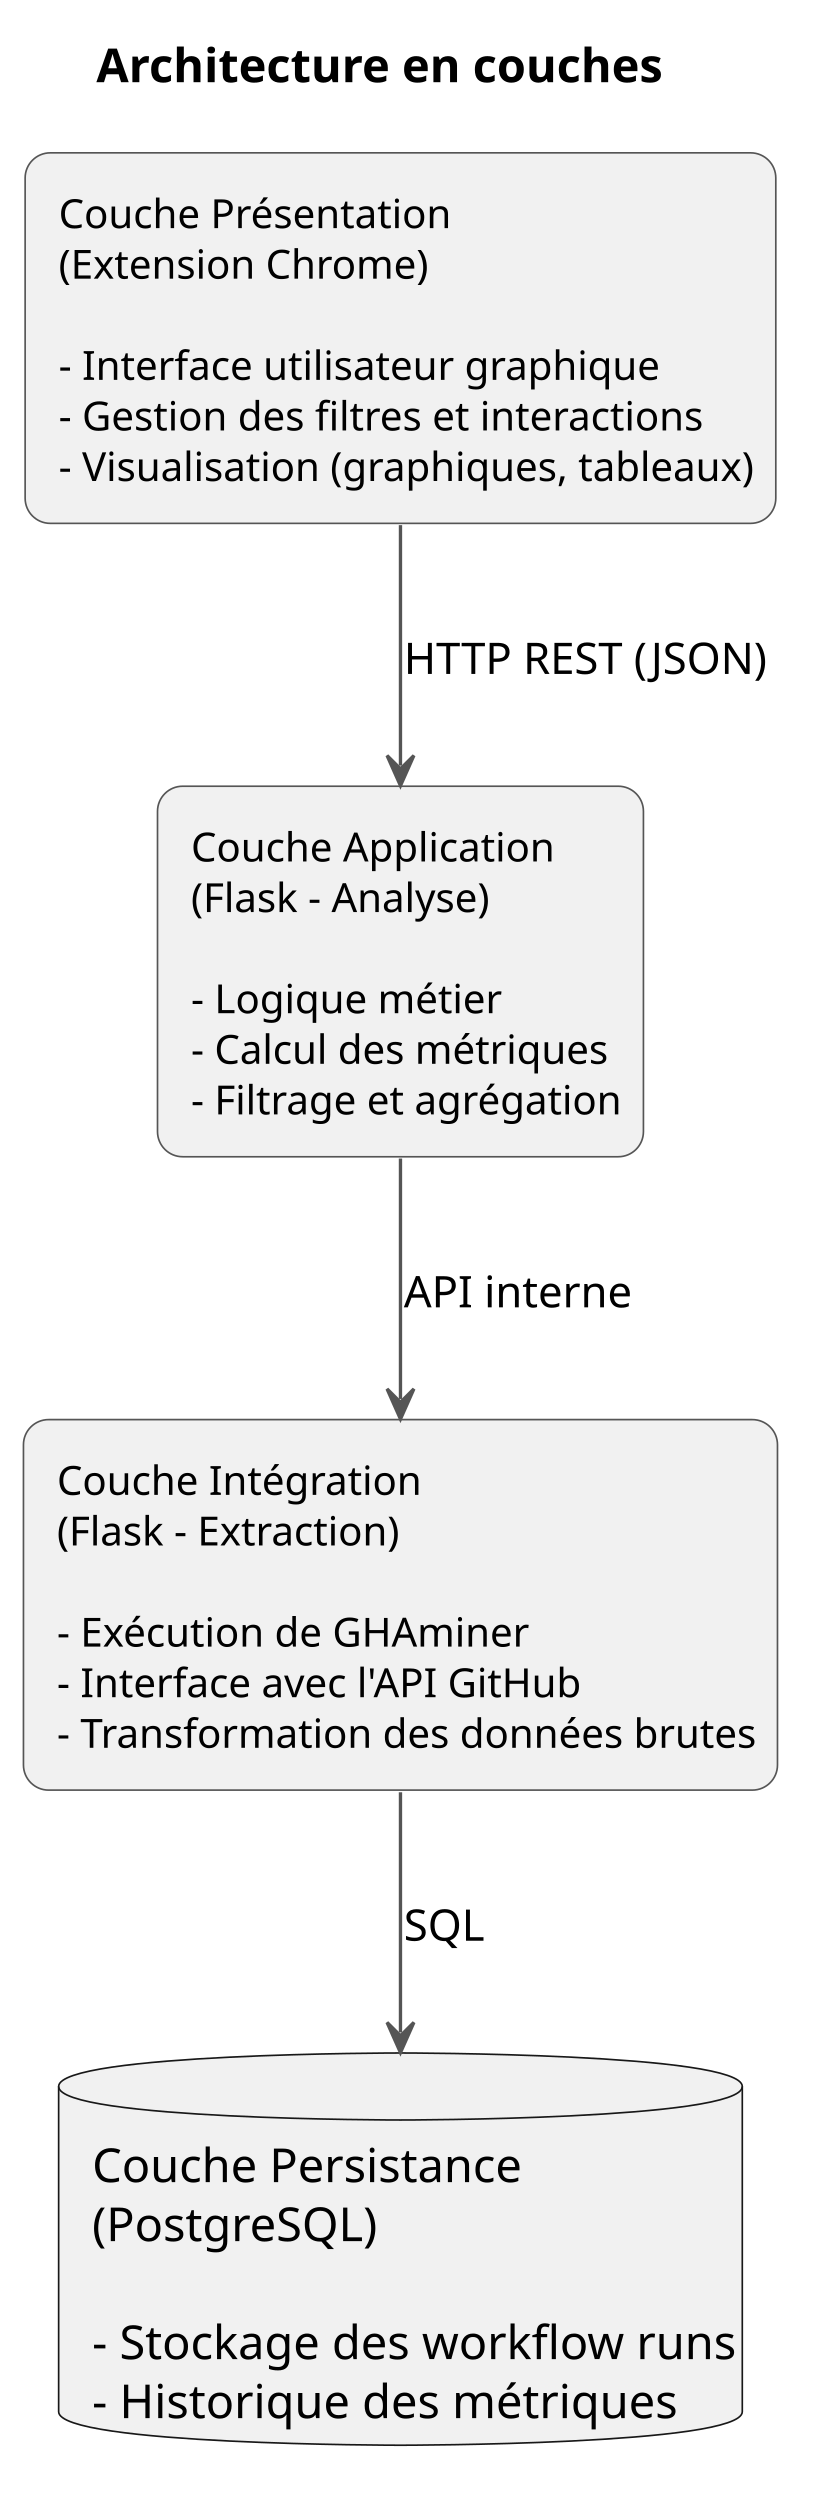
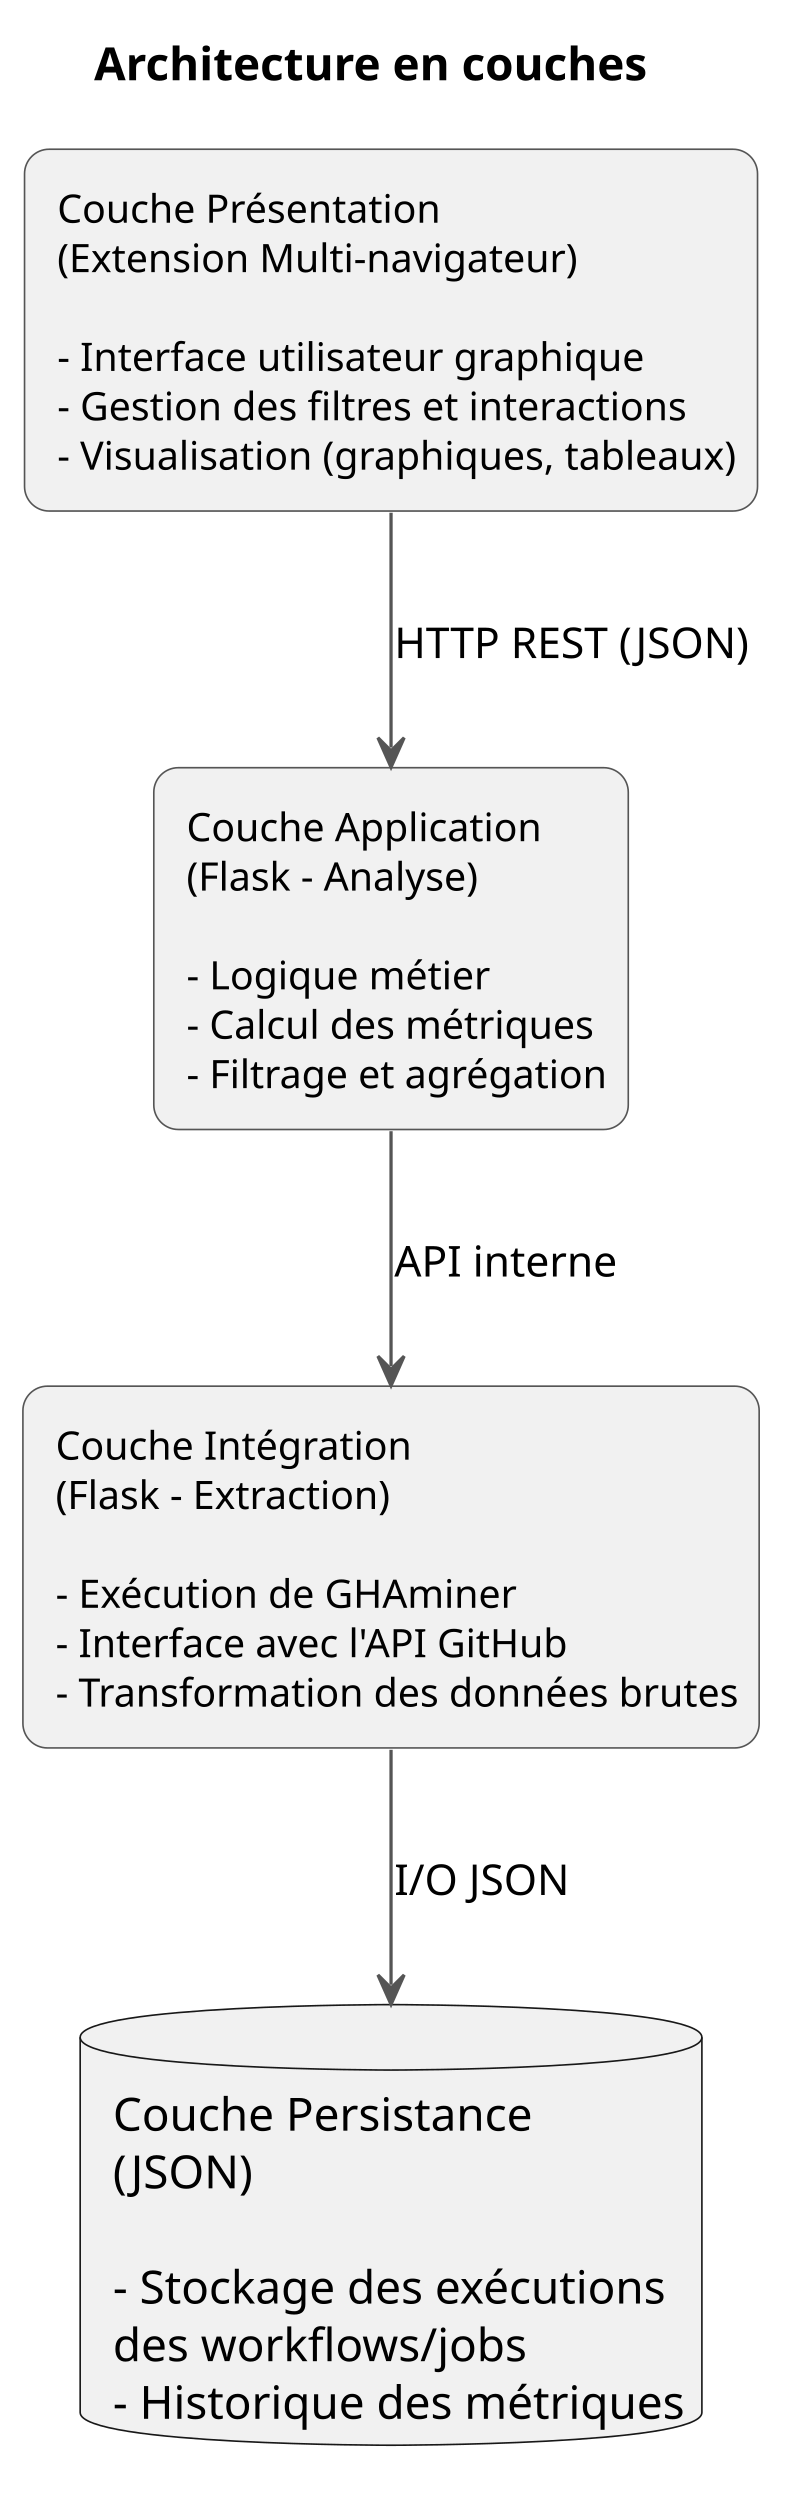
- <svg xmlns="http://www.w3.org/2000/svg" contentStyleType="text/css" height="746px" preserveAspectRatio="none" style="width:244px;height:746px;background:#FFFFFF;" version="1.1" viewBox="0 0 244 746" width="244px" zoomAndPan="magnify">
+ <svg xmlns="http://www.w3.org/2000/svg" contentStyleType="text/css" height="764px" preserveAspectRatio="none" style="width:244px;height:764px;background:#FFFFFF;" version="1.1" viewBox="0 0 244 764" width="244px" zoomAndPan="magnify">
  <defs />
  <g>
    <text fill="#000000" font-family="sans-serif" font-size="14" font-weight="bold" lengthAdjust="spacing" textLength="173" x="28.75" y="24.533">Architecture en couches</text>
    <g id="elem_Pres">
      <rect fill="#F1F1F1" height="110.562" rx="7.5" ry="7.5" style="stroke:#555555;stroke-width:0.5;" width="224" x="7.5" y="45.609" />
      <text fill="#000000" font-family="sans-serif" font-size="12" lengthAdjust="spacing" textLength="116" x="17.5" y="68.066">Couche Présentation</text>
-       <text fill="#000000" font-family="sans-serif" font-size="12" lengthAdjust="spacing" textLength="110" x="17.5" y="83.16">(Extension Chrome)</text>
+       <text fill="#000000" font-family="sans-serif" font-size="12" lengthAdjust="spacing" textLength="151" x="17.5" y="83.16">(Extension Multi-navigateur)</text>
      <text fill="#000000" font-family="sans-serif" font-size="12" lengthAdjust="spacing" textLength="3" x="17.5" y="98.254"> </text>
      <text fill="#000000" font-family="sans-serif" font-size="12" lengthAdjust="spacing" textLength="170" x="17.5" y="113.348">- Interface utilisateur graphique</text>
      <text fill="#000000" font-family="sans-serif" font-size="12" lengthAdjust="spacing" textLength="187" x="17.5" y="128.441">- Gestion des filtres et interactions</text>
      <text fill="#000000" font-family="sans-serif" font-size="12" lengthAdjust="spacing" textLength="204" x="17.5" y="143.535">- Visualisation (graphiques, tableaux)</text>
    </g>
    <g id="elem_App">
      <rect fill="#F1F1F1" height="110.562" rx="7.5" ry="7.5" style="stroke:#555555;stroke-width:0.5;" width="145" x="47" y="234.609" />
      <text fill="#000000" font-family="sans-serif" font-size="12" lengthAdjust="spacing" textLength="106" x="57" y="257.066">Couche Application</text>
      <text fill="#000000" font-family="sans-serif" font-size="12" lengthAdjust="spacing" textLength="91" x="57" y="272.16">(Flask - Analyse)</text>
      <text fill="#000000" font-family="sans-serif" font-size="12" lengthAdjust="spacing" textLength="3" x="57" y="287.254"> </text>
      <text fill="#000000" font-family="sans-serif" font-size="12" lengthAdjust="spacing" textLength="90" x="57" y="302.348">- Logique métier</text>
      <text fill="#000000" font-family="sans-serif" font-size="12" lengthAdjust="spacing" textLength="125" x="57" y="317.441">- Calcul des métriques</text>
      <text fill="#000000" font-family="sans-serif" font-size="12" lengthAdjust="spacing" textLength="123" x="57" y="332.535">- Filtrage et agrégation</text>
    </g>
    <g id="elem_Intg">
      <rect fill="#F1F1F1" height="110.562" rx="7.5" ry="7.5" style="stroke:#555555;stroke-width:0.5;" width="225" x="7" y="423.609" />
      <text fill="#000000" font-family="sans-serif" font-size="12" lengthAdjust="spacing" textLength="104" x="17" y="446.066">Couche Intégration</text>
      <text fill="#000000" font-family="sans-serif" font-size="12" lengthAdjust="spacing" textLength="101" x="17" y="461.16">(Flask - Extraction)</text>
      <text fill="#000000" font-family="sans-serif" font-size="12" lengthAdjust="spacing" textLength="3" x="17" y="476.254"> </text>
      <text fill="#000000" font-family="sans-serif" font-size="12" lengthAdjust="spacing" textLength="137" x="17" y="491.348">- Exécution de GHAminer</text>
      <text fill="#000000" font-family="sans-serif" font-size="12" lengthAdjust="spacing" textLength="149" x="17" y="506.441">- Interface avec l'API GitHub</text>
      <text fill="#000000" font-family="sans-serif" font-size="12" lengthAdjust="spacing" textLength="205" x="17" y="521.535">- Transformation des données brutes</text>
    </g>
    <g id="elem_DB">
-       <path d="M17.5,622.609 C17.5,612.609 119.5,612.609 119.5,612.609 C119.5,612.609 221.5,612.609 221.5,622.609 L221.5,719.656 C221.5,729.656 119.5,729.656 119.5,729.656 C119.5,729.656 17.5,729.656 17.5,719.656 L17.5,622.609 " fill="#F1F1F1" style="stroke:#181818;stroke-width:0.5;" />
-       <path d="M17.5,622.609 C17.5,632.609 119.5,632.609 119.5,632.609 C119.5,632.609 221.5,632.609 221.5,622.609 " fill="none" style="stroke:#181818;stroke-width:0.5;" />
-       <text fill="#000000" font-family="sans-serif" font-size="14" lengthAdjust="spacing" textLength="127" x="27.5" y="651.143">Couche Persistance</text>
-       <text fill="#000000" font-family="sans-serif" font-size="14" lengthAdjust="spacing" textLength="87" x="27.5" y="668.752">(PostgreSQL)</text>
-       <text fill="#000000" font-family="sans-serif" font-size="14" lengthAdjust="spacing" textLength="4" x="27.5" y="686.361"> </text>
-       <text fill="#000000" font-family="sans-serif" font-size="14" lengthAdjust="spacing" textLength="184" x="27.5" y="703.971">- Stockage des workflow runs</text>
-       <text fill="#000000" font-family="sans-serif" font-size="14" lengthAdjust="spacing" textLength="165" x="27.5" y="721.58">- Historique des métriques</text>
+       <path d="M24.5,622.609 C24.5,612.609 119.5,612.609 119.5,612.609 C119.5,612.609 214.5,612.609 214.5,622.609 L214.5,737.266 C214.5,747.266 119.5,747.266 119.5,747.266 C119.5,747.266 24.5,747.266 24.5,737.266 L24.5,622.609 " fill="#F1F1F1" style="stroke:#181818;stroke-width:0.5;" />
+       <path d="M24.5,622.609 C24.5,632.609 119.5,632.609 119.5,632.609 C119.5,632.609 214.5,632.609 214.5,622.609 " fill="none" style="stroke:#181818;stroke-width:0.5;" />
+       <text fill="#000000" font-family="sans-serif" font-size="14" lengthAdjust="spacing" textLength="127" x="34.5" y="651.143">Couche Persistance</text>
+       <text fill="#000000" font-family="sans-serif" font-size="14" lengthAdjust="spacing" textLength="45" x="34.5" y="668.752">(JSON)</text>
+       <text fill="#000000" font-family="sans-serif" font-size="14" lengthAdjust="spacing" textLength="4" x="34.5" y="686.361"> </text>
+       <text fill="#000000" font-family="sans-serif" font-size="14" lengthAdjust="spacing" textLength="166" x="34.5" y="703.971">- Stockage des exécutions</text>
+       <text fill="#000000" font-family="sans-serif" font-size="14" lengthAdjust="spacing" textLength="117" x="34.5" y="721.58">des workflows/jobs</text>
+       <text fill="#000000" font-family="sans-serif" font-size="14" lengthAdjust="spacing" textLength="165" x="34.5" y="739.189">- Historique des métriques</text>
    </g>
    <g id="link_Pres_App">
      <path d="M119.5,156.699 C119.5,181.169 119.5,203.969 119.5,228.449 " fill="none" id="Pres-to-App" style="stroke:#555555;stroke-width:1.0;" />
      <polygon fill="#555555" points="119.5,234.449,123.5,225.449,119.5,229.449,115.5,225.449,119.5,234.449" style="stroke:#555555;stroke-width:1.0;" />
      <text fill="#000000" font-family="sans-serif" font-size="13" lengthAdjust="spacing" textLength="116" x="120.5" y="201.105">HTTP REST (JSON)</text>
    </g>
    <g id="link_App_Intg">
      <path d="M119.5,345.699 C119.5,370.169 119.5,392.969 119.5,417.449 " fill="none" id="App-to-Intg" style="stroke:#555555;stroke-width:1.0;" />
      <polygon fill="#555555" points="119.5,423.449,123.5,414.449,119.5,418.449,115.5,414.449,119.5,423.449" style="stroke:#555555;stroke-width:1.0;" />
      <text fill="#000000" font-family="sans-serif" font-size="13" lengthAdjust="spacing" textLength="64" x="120.5" y="390.104">API interne</text>
    </g>
    <g id="link_Intg_DB">
-       <path d="M119.5,534.809 C119.5,559.149 119.5,581.819 119.5,606.489 " fill="none" id="Intg-to-DB" style="stroke:#555555;stroke-width:1.0;" />
-       <polygon fill="#555555" points="119.5,612.489,123.5,603.489,119.5,607.489,115.5,603.489,119.5,612.489" style="stroke:#555555;stroke-width:1.0;" />
-       <text fill="#000000" font-family="sans-serif" font-size="13" lengthAdjust="spacing" textLength="26" x="120.5" y="579.105">SQL</text>
+       <path d="M119.5,534.749 C119.5,558.799 119.5,581.269 119.5,606.539 " fill="none" id="Intg-to-DB" style="stroke:#555555;stroke-width:1.0;" />
+       <polygon fill="#555555" points="119.5,612.539,123.5,603.539,119.5,607.539,115.5,603.539,119.5,612.539" style="stroke:#555555;stroke-width:1.0;" />
+       <text fill="#000000" font-family="sans-serif" font-size="13" lengthAdjust="spacing" textLength="55" x="120.5" y="579.105">I/O JSON</text>
    </g>
  </g>
</svg>
